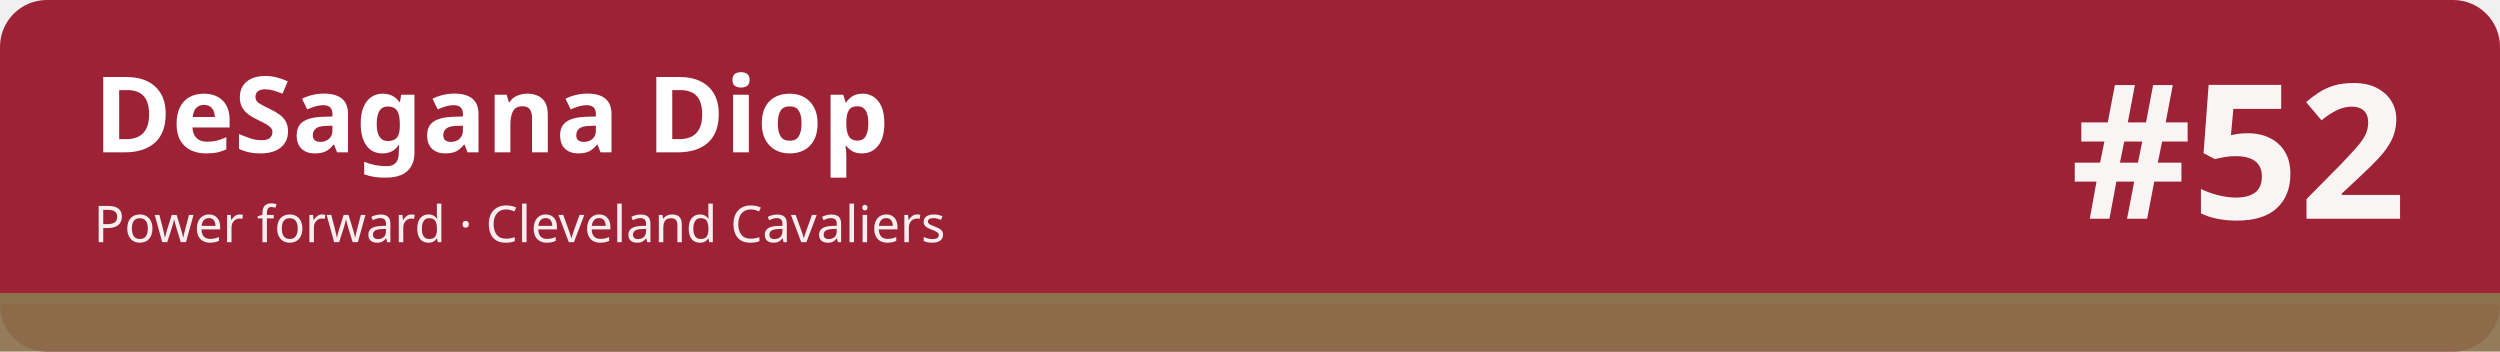
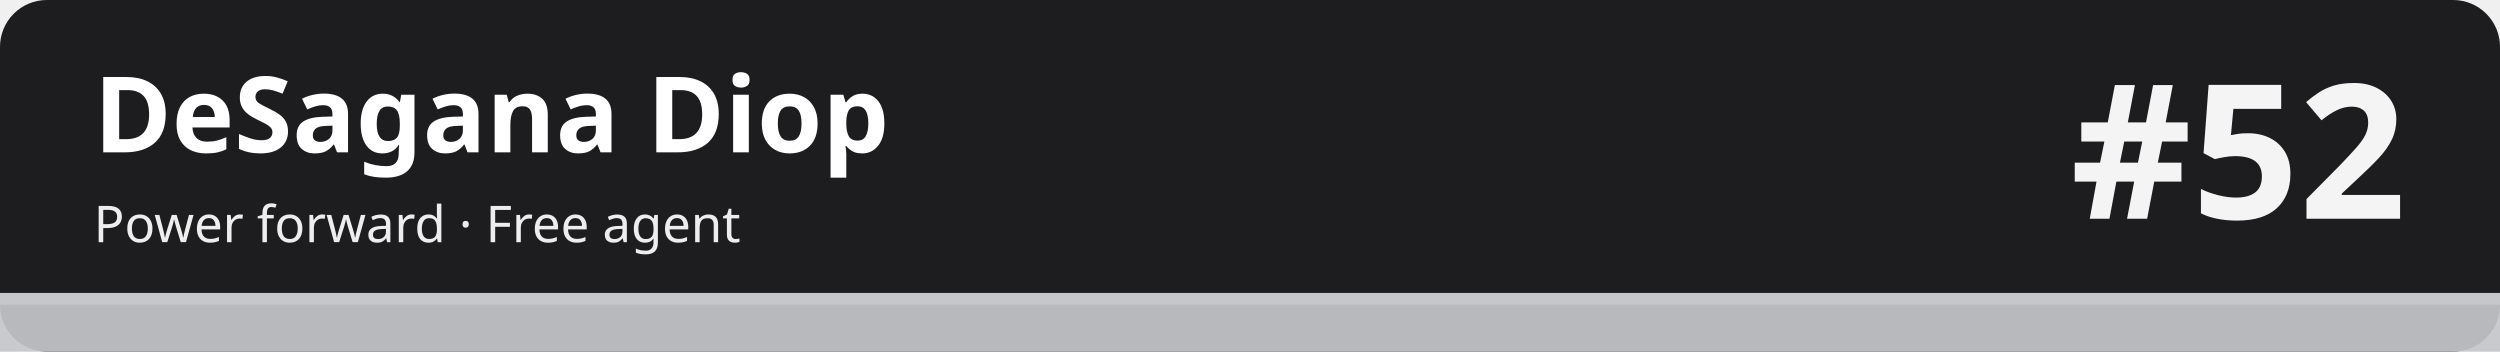
<svg xmlns="http://www.w3.org/2000/svg" width="1280" height="180" viewBox="0 0 1280 180" role="img" aria-labelledby="t d">
-   <rect width="1280" height="180" rx="24" fill="#9d2235" />
-   <rect x="0" y="150" width="1280" height="30" fill="#8c714c" fill-opacity=".92" />
-   <rect x="0" y="150" width="1280" height="6" fill="#8c714c" />
+   <rect width="1280" height="180" rx="24" fill="#1d1d1f" />
+   <rect x="0" y="150" width="1280" height="30" fill="#c5c7cb" fill-opacity=".92" />
+   <rect x="0" y="150" width="1280" height="6" fill="#c5c7cb" />
  <text x="48" y="78" font-family="sans-serif" font-size="54" font-weight="700" fill="#ffffff">DeSagana Diop</text>
-   <text x="48" y="124" font-family="sans-serif" font-size="26" fill="#ffffff" fill-opacity=".92">Power forward · Cleveland Cavaliers</text>
+   <text x="48" y="124" font-family="sans-serif" font-size="26" fill="#ffffff" fill-opacity=".92">Power forward · Free agent</text>
  <text x="1232" y="112" font-family="sans-serif" font-size="96" font-weight="800" fill="#ffffff" fill-opacity=".95" text-anchor="end">#52</text>
</svg>
